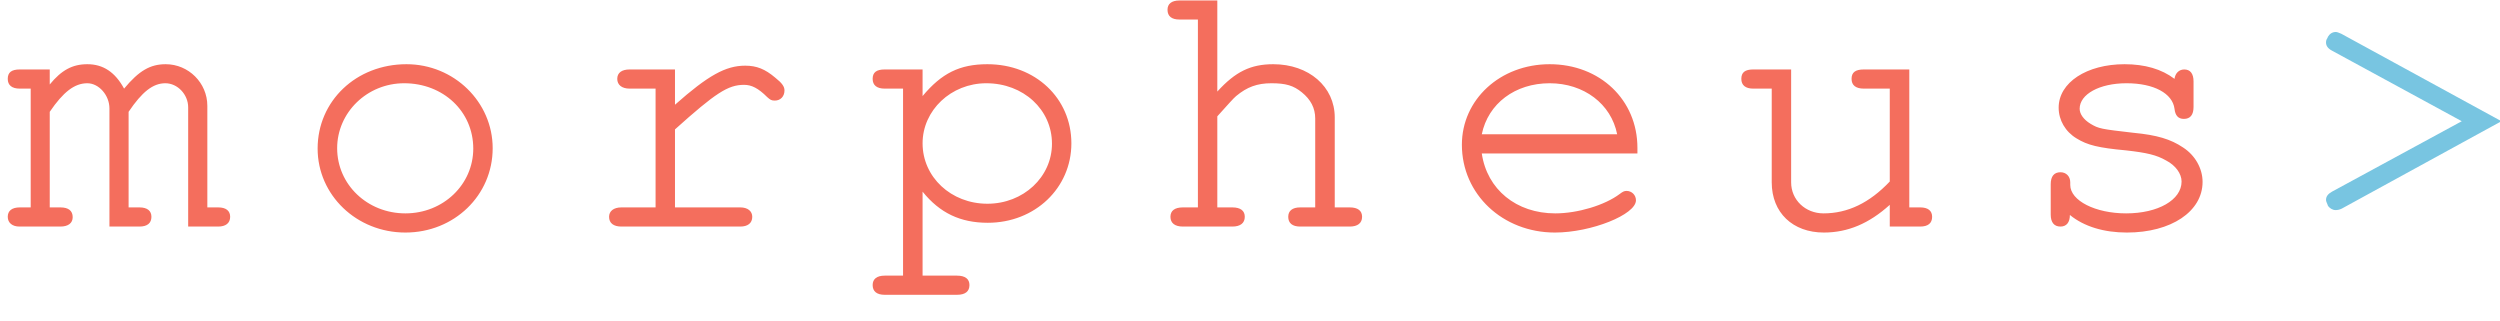
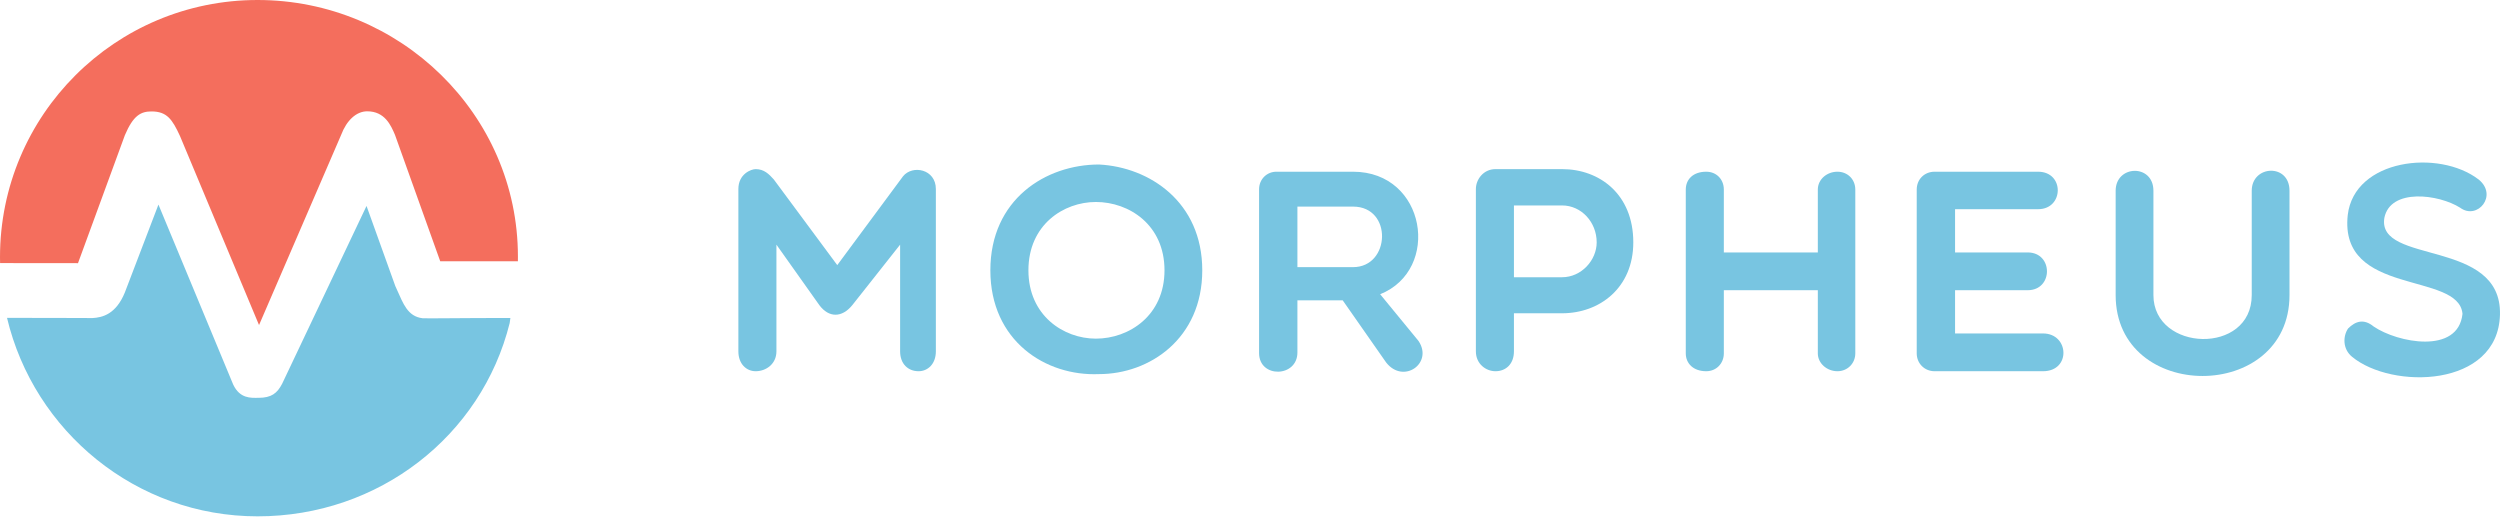
- <svg xmlns="http://www.w3.org/2000/svg" width="320px" height="41px" viewBox="0 0 320 41" version="1.1">
-   <defs />
-   <g id="Page-1" stroke="none" stroke-width="1" fill="none" fill-rule="evenodd" font-family="Courier" font-size="48" font-weight="normal" letter-spacing="7.926">
-     <g id="Group-3" transform="translate(-34, -17)">
-       <text id="morpheus&gt;">
-         <tspan x="34.712" y="46" fill="#F46E5D">morpheus</tspan>
-         <tspan x="328.557" y="46" fill="#78C5E1">&gt;</tspan>
-       </text>
-     </g>
+ <svg xmlns="http://www.w3.org/2000/svg" version="1.1" id="Layer_1" x="0px" y="0px" viewBox="7.978 265.044 1281.685 264.715" enable-background="new 7.978 265.044 1281.685 264.715" xml:space="preserve">
+   <g>
+     <path fill="#78C5E1" d="M406.034,390.473v54.689c0,6.503-5.321,10.198-10.642,10.198   c-4.73,0-8.868-3.695-8.868-10.198v-83.216c0-7.685,6.503-10.198,8.868-10.198   c4.287,0,6.799,2.513,9.312,5.32l32.517,43.899l33.7-45.525   c4.877-6.059,16.85-3.694,16.85,6.504v83.216c0,6.503-4.139,10.198-8.868,10.198   c-5.321,0-9.46-3.695-9.46-10.198v-54.689l-24.536,31.04c-5.322,6.503-11.973,6.503-16.85,0   L406.034,390.473z" />
+     <path fill="#78C5E1" d="M571.435,456.838c-27.344,1.183-55.723-16.998-55.723-53.21   c0-36.361,28.379-54.245,55.723-54.245c25.866,1.329,52.914,19.214,52.914,54.245   C624.349,438.658,597.301,456.838,571.435,456.838z M569.808,368.597   c-16.554,0-34.586,11.678-34.586,35.031c0,23.205,18.032,35.03,34.586,35.03   c16.998,0,35.178-11.825,35.178-35.03C604.987,380.275,586.807,368.597,569.808,368.597z" />
+     <path fill="#78C5E1" d="M673.129,445.752c0,12.859-19.658,13.303-19.658,0.296v-83.954   c0-5.174,3.991-9.017,8.869-9.017h39.316c37.543,0,45.229,50.255,13.894,62.818l19.658,23.945   c7.686,11.382-7.686,22.319-16.554,11.086l-22.319-31.926h-23.206V445.752z M673.129,402.002h28.527   c19.214,0,20.397-31.04,0-31.04h-28.527V402.002z" />
+     <path fill="#78C5E1" d="M764.624,361.946c0-4.878,3.843-10.198,10.051-10.198h34.144   c19.215,0,36.508,12.859,36.508,37.543c0,23.353-17.293,36.36-36.508,36.36h-24.684v19.511   c0,6.503-4.139,10.198-9.46,10.198c-4.877,0-10.051-3.695-10.051-10.198V361.946z M784.135,370.371   v36.804h24.684c9.902,0,17.737-8.721,17.737-17.885c0-10.346-7.835-18.919-17.737-18.919   C808.819,370.371,784.135,370.371,784.135,370.371z" />
+     <path fill="#78C5E1" d="M872.232,446.196v-83.954c0-5.322,3.843-9.165,10.494-9.165   c5.174,0,9.017,3.843,9.017,9.165v32.222h48.185v-32.222c0-5.322,4.73-9.165,10.05-9.165   c5.174,0,9.165,3.843,9.165,9.165v83.954c0,5.172-3.991,9.164-9.165,9.164   c-5.32,0-10.05-3.991-10.05-9.164v-32.37h-48.185v32.37c0,5.172-3.843,9.164-9.017,9.164   C876.076,455.36,872.232,451.369,872.232,446.196z" />
+     <path fill="#78C5E1" d="M999.794,455.36c-5.174,0-9.165-3.991-9.165-9.164v-83.954   c0-5.322,3.991-9.165,9.165-9.165h53.062c13.598,0,13.302,19.215,0,19.215h-42.568v22.172h37.247   c13.155,0,13.155,19.362,0,19.362h-37.247v22.171h45.081c13.45,0,14.484,19.363,0,19.363h-55.575   V455.36z" />
+     <path fill="#78C5E1" d="M1162.383,362.833c0-13.155,19.363-14.189,19.363,0v53.506   c0,55.279-89.128,55.279-89.128,0v-53.506c0-13.302,19.363-13.893,19.363,0v53.506   c0,29.117,50.402,30.892,50.402,0V362.833z" />
+     <path fill="#78C5E1" d="M1211.608,375.249c3.399-28.675,46.706-33.848,67.104-18.181   c10.05,8.129-0.591,20.988-9.46,14.485c-10.938-6.947-35.77-10.198-38.873,5.172   c-3.991,24.241,60.305,10.347,59.271,49.663c-1.035,37.544-55.427,38.43-75.825,21.58   c-4.878-3.99-4.73-10.494-2.069-14.485c3.842-3.842,8.129-5.172,13.154-1.034   c12.12,8.277,43.308,14.485,45.525-6.503C1268.514,404.071,1207.027,417.226,1211.608,375.249z" />
  </g>
+   <path fill="#78C5E1" d="M269.276,430.676c-14.41,57.894-67.134,99.083-129.232,99.083  c-62.378,0-114.649-43.627-128.468-101.76c16.617,0,32.152,0.076,39.364,0.076  c3.402,0,4.063,0.059,4.26,0.045c5.427-0.267,12.231-2.058,16.758-13.066l17.25-45.124  l38.31,92.238C130.963,469.521,136.713,469,140.143,469h0.323c6.692,0,9.602-2.345,12.147-7.195  l43.273-91.183l14.762,41.094l0.9,1.99c3.121,6.847,5.366,13.609,13.09,14.493  c1.592,0.182,20.082-0.141,45.008-0.141C269.645,428.058,269.646,428.217,269.276,430.676z" />
+   <path fill="#F46E5D" d="M273.504,396.579c0,0.689,0,2.421-0.014,2.421h-0.028h-39.785l-23.211-64.84  c-2.067-4.822-5.174-12.051-14.227-12.051c-5.539,0-10.544,4.575-13.384,12.124l-42.078,97.465  l-40.503-96.873c-3.965-8.604-6.706-12.65-14.635-12.65c-5.385,0-9.335,1.983-13.637,12.176  l-24.04,65.612l-39.941-0.042c-0.028-0.998-0.042-1.996-0.042-2.994  c0-72.936,59.131-131.883,132.067-131.883S273.504,323.642,273.504,396.579z" />
</svg>
